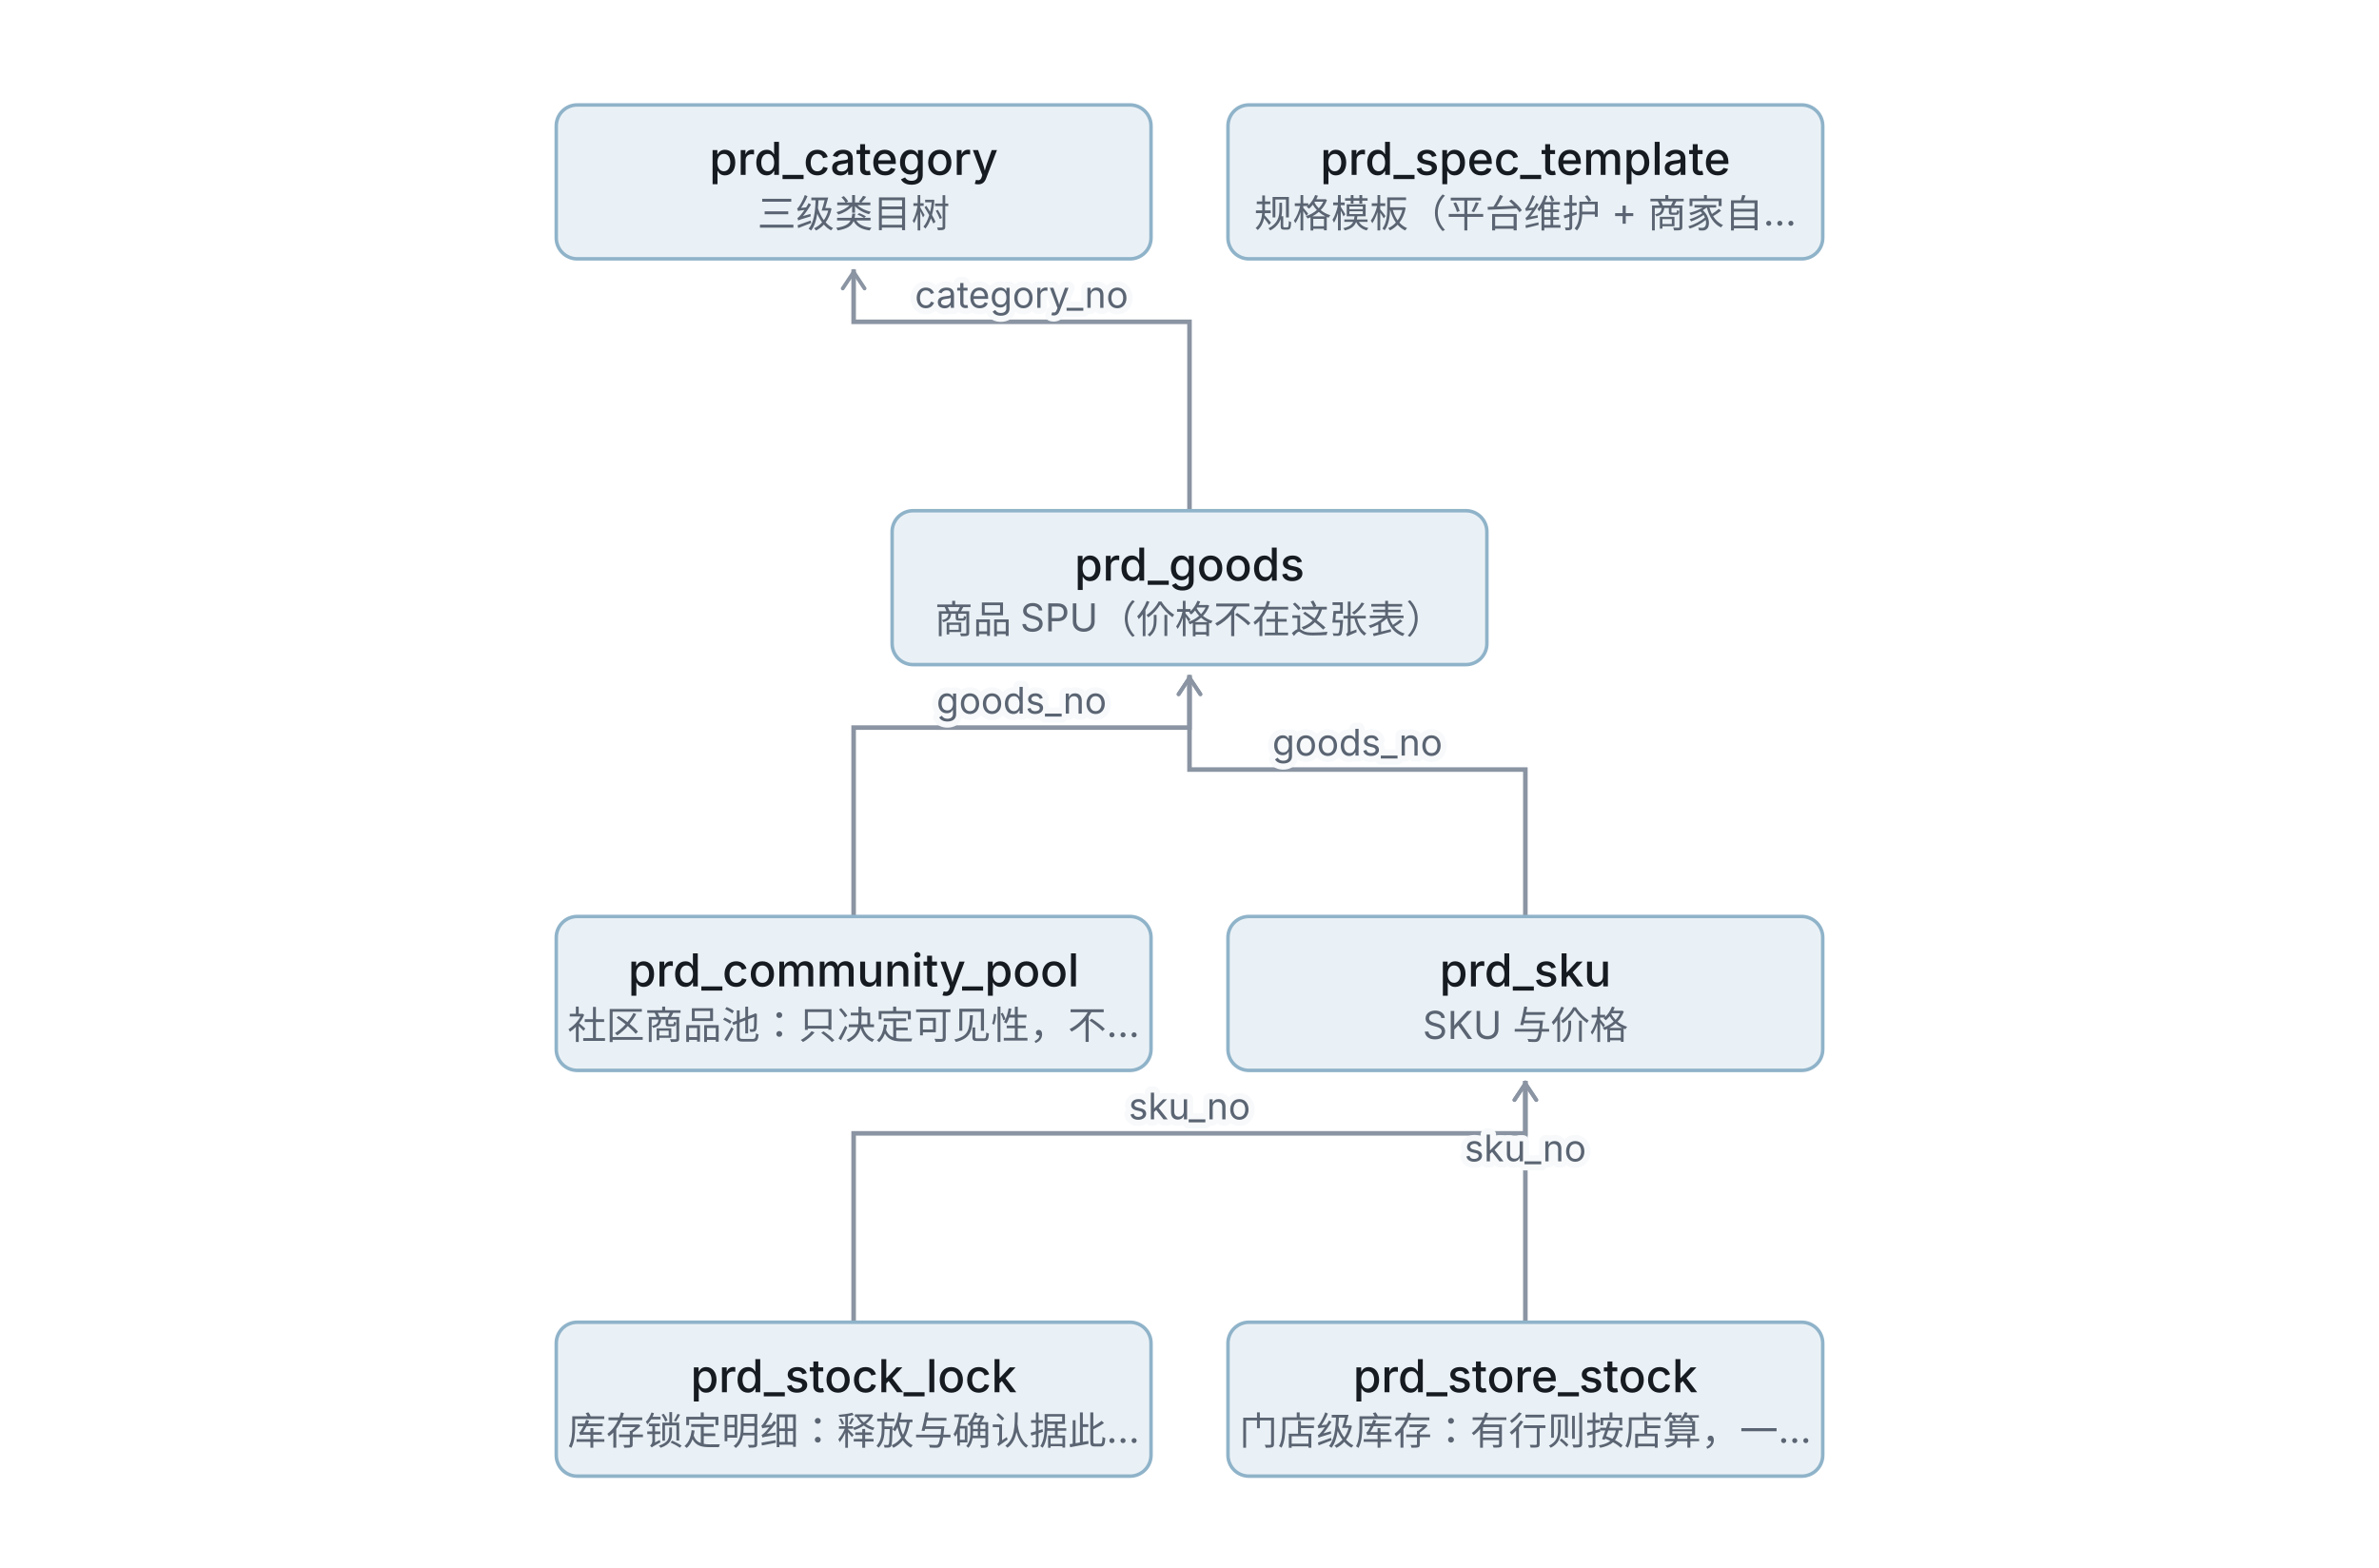
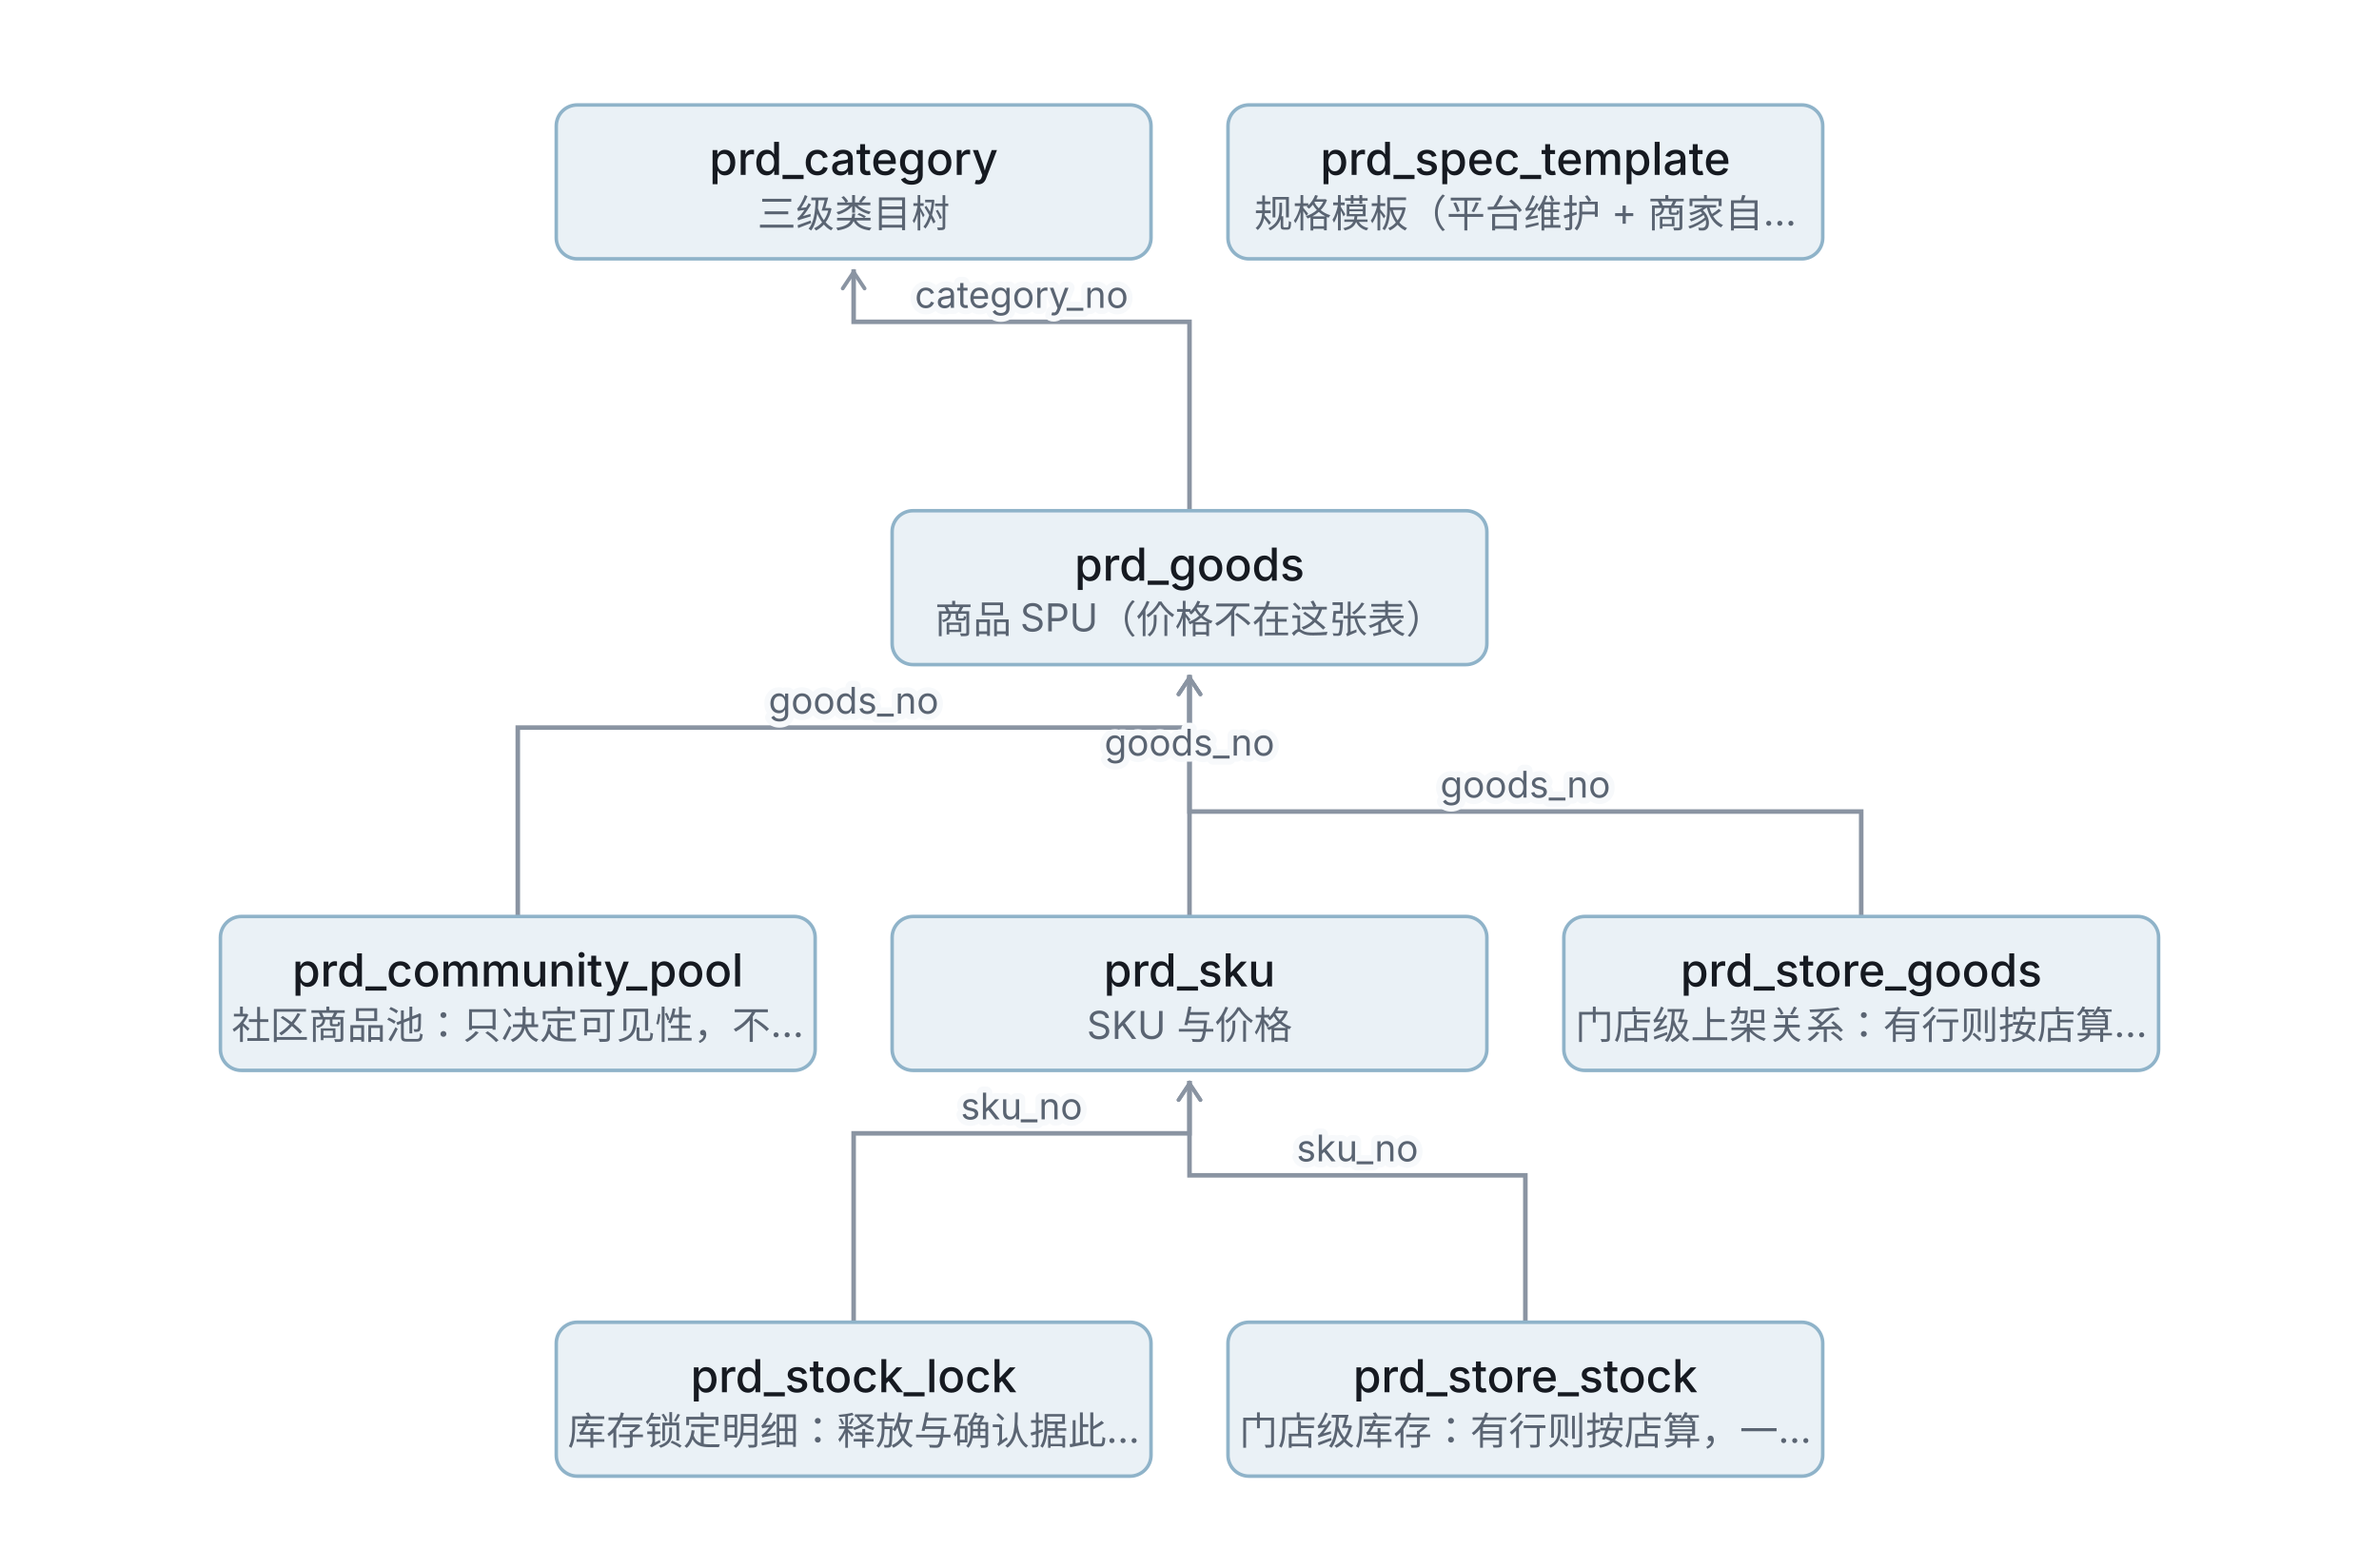
<svg xmlns="http://www.w3.org/2000/svg" width="680" height="448" viewBox="0 0 680 448" role="img" font-family="system-ui,-apple-system,'PingFang SC',sans-serif">
  <defs>
    <marker id="a" viewBox="0 0 10 10" refX="9" refY="5" markerWidth="6" markerHeight="6" orient="auto-start-reverse">
      <path d="M2 1L8 5L2 9" fill="none" stroke="#8A94A2" stroke-width="1.4" stroke-linecap="round" />
    </marker>
    <style>.n{font-weight:500;fill:#161A21}.s{font-size:11px;fill:#5A6472}
.l{font-size:10.5px;fill:#5A6472;paint-order:stroke;stroke:#F7F9FB;stroke-width:3.5;stroke-linejoin:round}.b{font-size:11px;fill:#5A6472;letter-spacing:.1em}
.ar{stroke:#8A94A2;stroke-width:1.3;fill:none}</style>
  </defs>
-   <path class="ar" d="M244 262 L244 208 L340 208 L340 193" marker-end="url(#a)" />
+   <path class="ar" d="M148 262 L148 208 L340 208 L340 193" marker-end="url(#a)" />
  <path class="ar" d="M340 146 L340 92 L244 92 L244 77" marker-end="url(#a)" />
-   <path class="ar" d="M436 262 L436 220 L340 220 L340 193" marker-end="url(#a)" />
-   <path class="ar" d="M244 378 L244 324 L436 324 L436 309" marker-end="url(#a)" />
-   <path class="ar" d="M436 378 L436 336 L436 336 L436 309" marker-end="url(#a)" />
+   <path class="ar" d="M340 262 L340 220 L340 220 L340 193" marker-end="url(#a)" />
+   <path class="ar" d="M244 378 L244 324 L340 324 L340 309" marker-end="url(#a)" />
+   <path class="ar" d="M436 378 L436 336 L340 336 L340 309" marker-end="url(#a)" />
+   <path class="ar" d="M532 262 L532 232 L340 232 L340 193" marker-end="url(#a)" />
  <rect x="159" y="30" width="170" height="44" rx="6" fill="#EAF1F6" stroke="#8FB3C9" />
  <text class="n" x="244" y="50" text-anchor="middle" font-size="13">prd_category</text>
  <text class="s" x="244" y="65" text-anchor="middle">三级类目树</text>
  <rect x="351" y="30" width="170" height="44" rx="6" fill="#EAF1F6" stroke="#8FB3C9" />
  <text class="n" x="436" y="50" text-anchor="middle" font-size="13">prd_spec_template</text>
  <text class="s" x="436" y="65" text-anchor="middle">规格模板（平台维护 + 商家自…</text>
  <rect x="255" y="146" width="170" height="44" rx="6" fill="#EAF1F6" stroke="#8FB3C9" />
  <text class="n" x="340" y="166" text-anchor="middle" font-size="13">prd_goods</text>
  <text class="s" x="340" y="181" text-anchor="middle">商品 SPU（价格不在这张表）</text>
-   <rect x="159" y="262" width="170" height="44" rx="6" fill="#EAF1F6" stroke="#8FB3C9" />
-   <text class="n" x="244" y="282" text-anchor="middle" font-size="13">prd_community_pool</text>
-   <text class="s" x="244" y="297" text-anchor="middle">社区商品池：只决定可见性，不…</text>
-   <rect x="351" y="262" width="170" height="44" rx="6" fill="#EAF1F6" stroke="#8FB3C9" />
-   <text class="n" x="436" y="282" text-anchor="middle" font-size="13">prd_sku</text>
-   <text class="s" x="436" y="297" text-anchor="middle">SKU 与价格</text>
+   <rect x="63" y="262" width="170" height="44" rx="6" fill="#EAF1F6" stroke="#8FB3C9" />
+   <text class="n" x="148" y="282" text-anchor="middle" font-size="13">prd_community_pool</text>
+   <text class="s" x="148" y="297" text-anchor="middle">社区商品池：只决定可见性，不…</text>
+   <rect x="255" y="262" width="170" height="44" rx="6" fill="#EAF1F6" stroke="#8FB3C9" />
+   <text class="n" x="340" y="282" text-anchor="middle" font-size="13">prd_sku</text>
+   <text class="s" x="340" y="297" text-anchor="middle">SKU 与价格</text>
+   <rect x="447" y="262" width="170" height="44" rx="6" fill="#EAF1F6" stroke="#8FB3C9" />
+   <text class="n" x="532" y="282" text-anchor="middle" font-size="13">prd_store_goods</text>
+   <text class="s" x="532" y="297" text-anchor="middle">门店级上架关系：有行则按店算…</text>
  <rect x="159" y="378" width="170" height="44" rx="6" fill="#EAF1F6" stroke="#8FB3C9" />
  <text class="n" x="244" y="398" text-anchor="middle" font-size="13">prd_stock_lock</text>
  <text class="s" x="244" y="413" text-anchor="middle">库存锁定明细：释放与确认据此…</text>
  <rect x="351" y="378" width="170" height="44" rx="6" fill="#EAF1F6" stroke="#8FB3C9" />
  <text class="n" x="436" y="398" text-anchor="middle" font-size="13">prd_store_stock</text>
  <text class="s" x="436" y="413" text-anchor="middle">门店级库存：有行则按店算，一…</text>
-   <text class="l" x="292" y="204" text-anchor="middle">goods_no</text>
+   <text class="l" x="244" y="204" text-anchor="middle">goods_no</text>
  <text class="l" x="292" y="88" text-anchor="middle">category_no</text>
-   <text class="l" x="388" y="216" text-anchor="middle">goods_no</text>
-   <text class="l" x="340" y="320" text-anchor="middle">sku_no</text>
-   <text class="l" x="436" y="332" text-anchor="middle">sku_no</text>
+   <text class="l" x="340" y="216" text-anchor="middle">goods_no</text>
+   <text class="l" x="292" y="320" text-anchor="middle">sku_no</text>
+   <text class="l" x="388" y="332" text-anchor="middle">sku_no</text>
+   <text class="l" x="436" y="228" text-anchor="middle">goods_no</text>
</svg>
